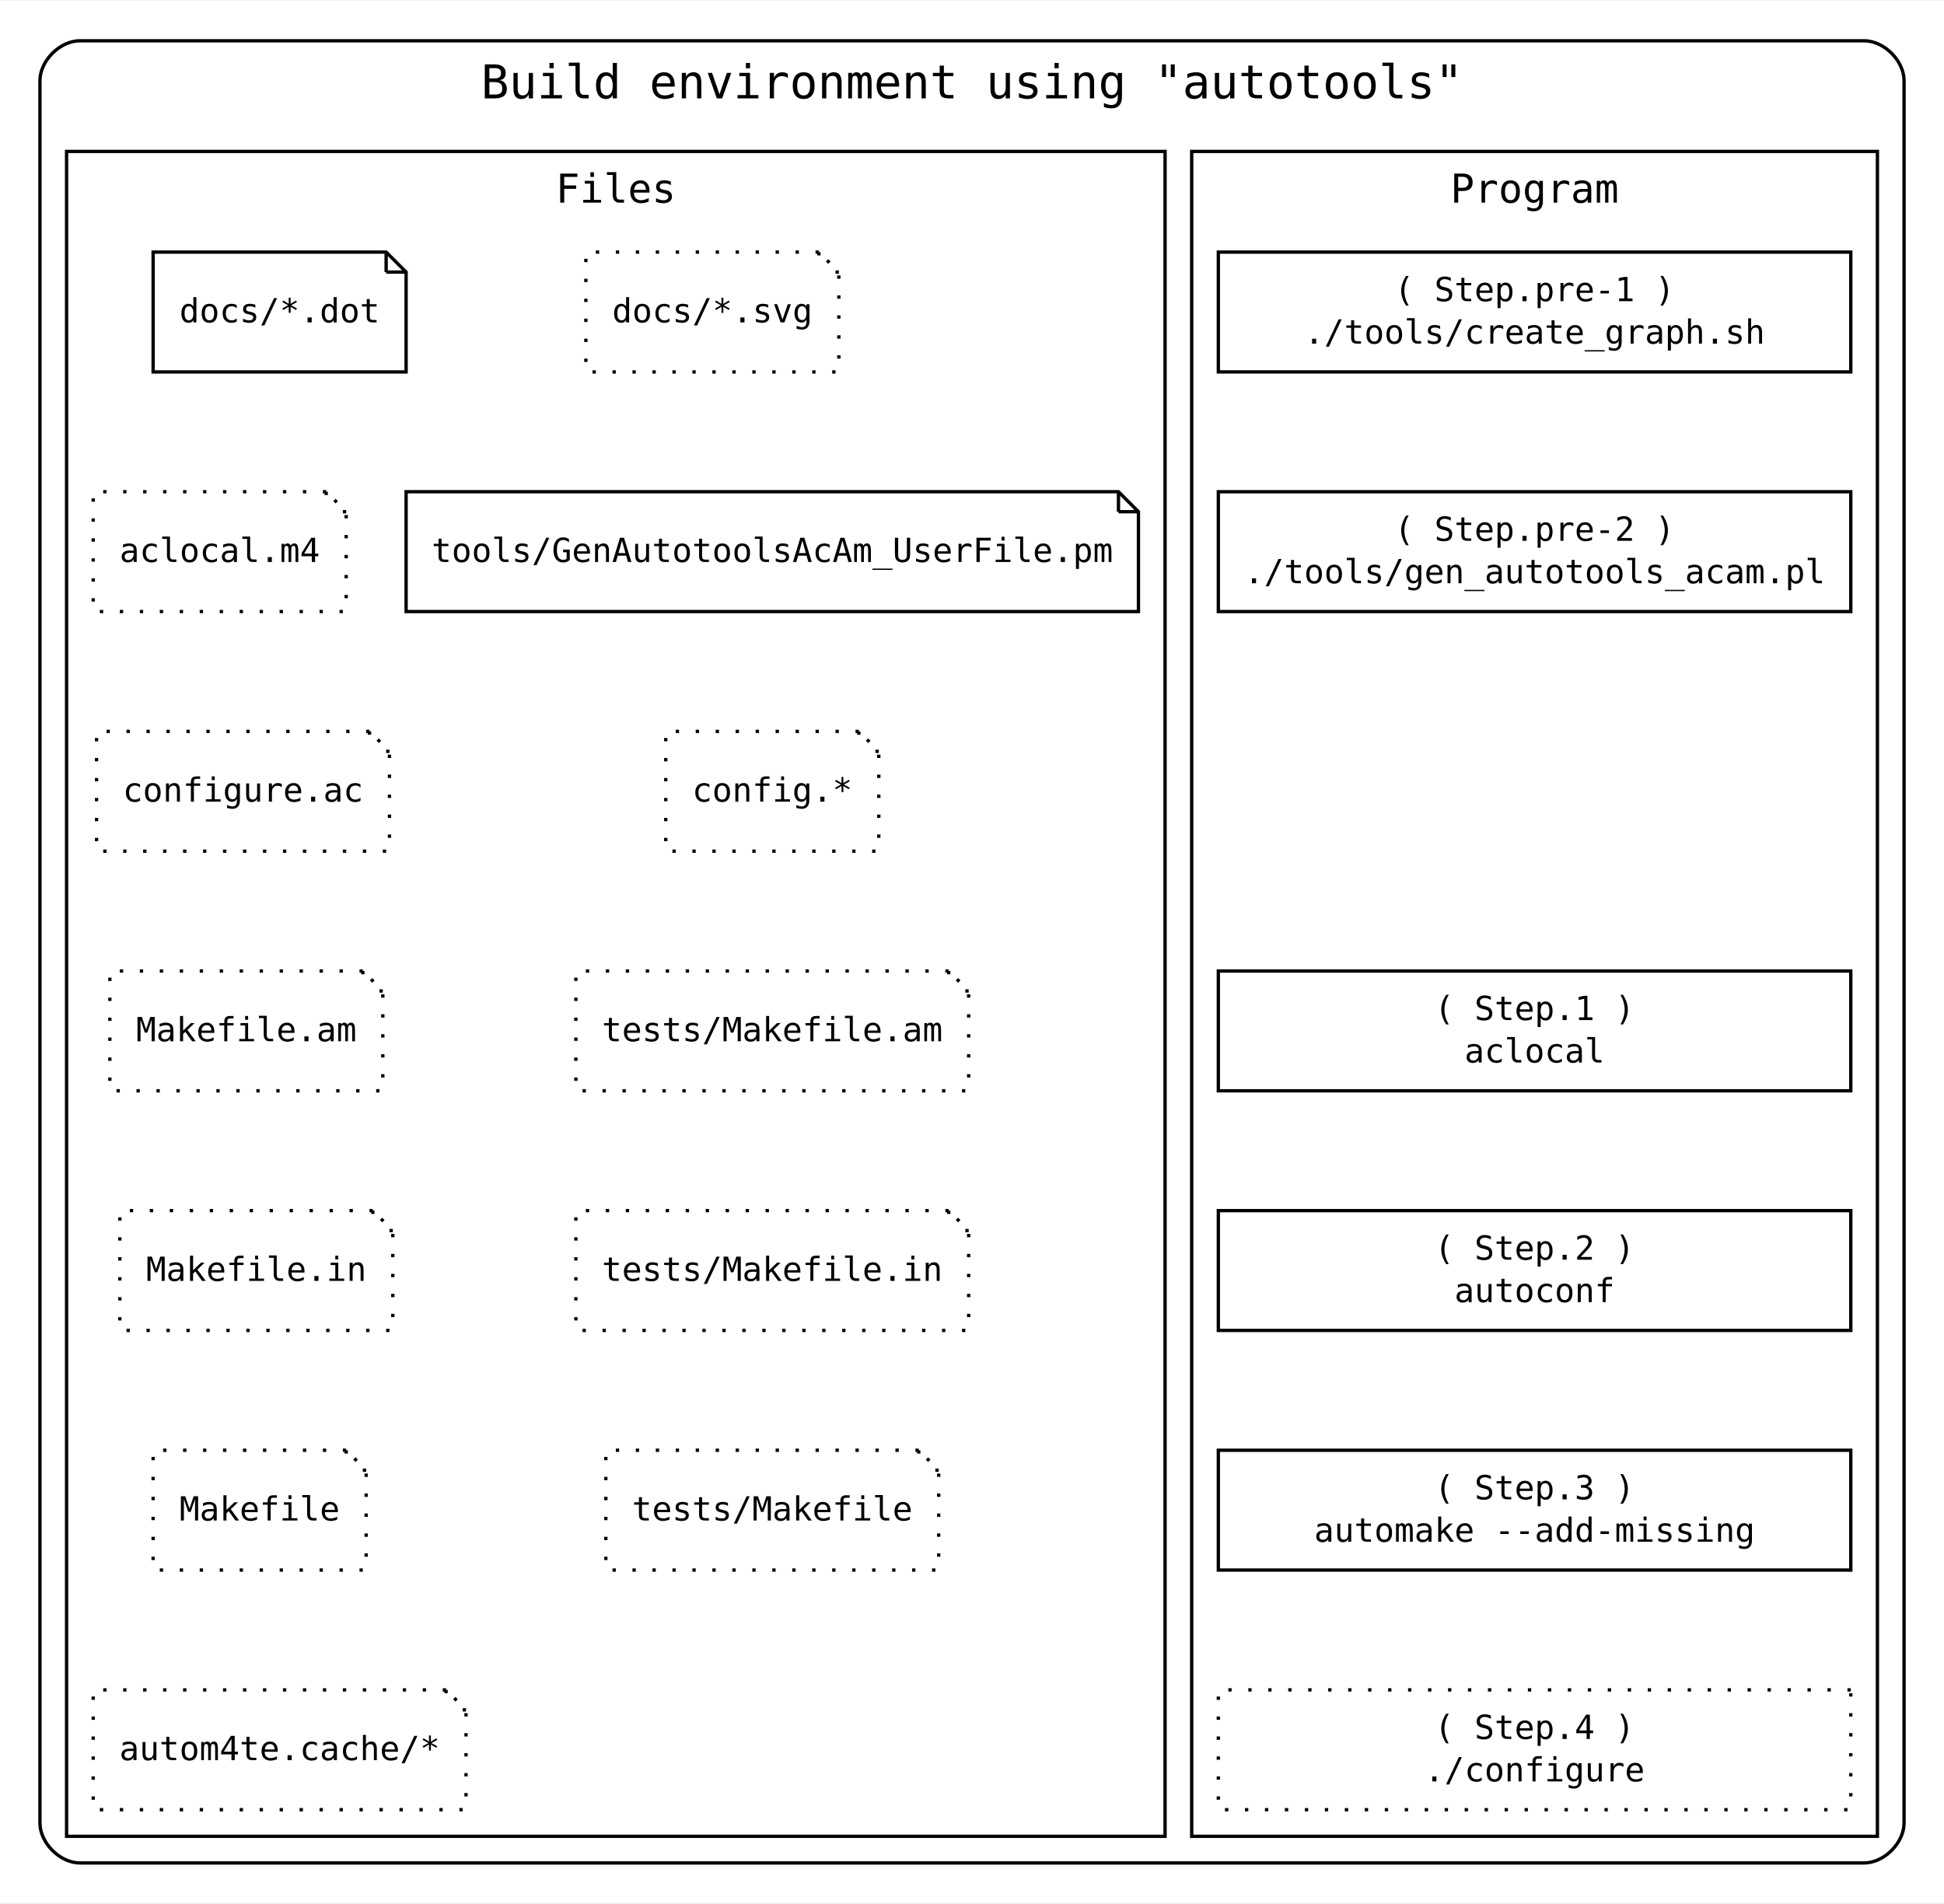
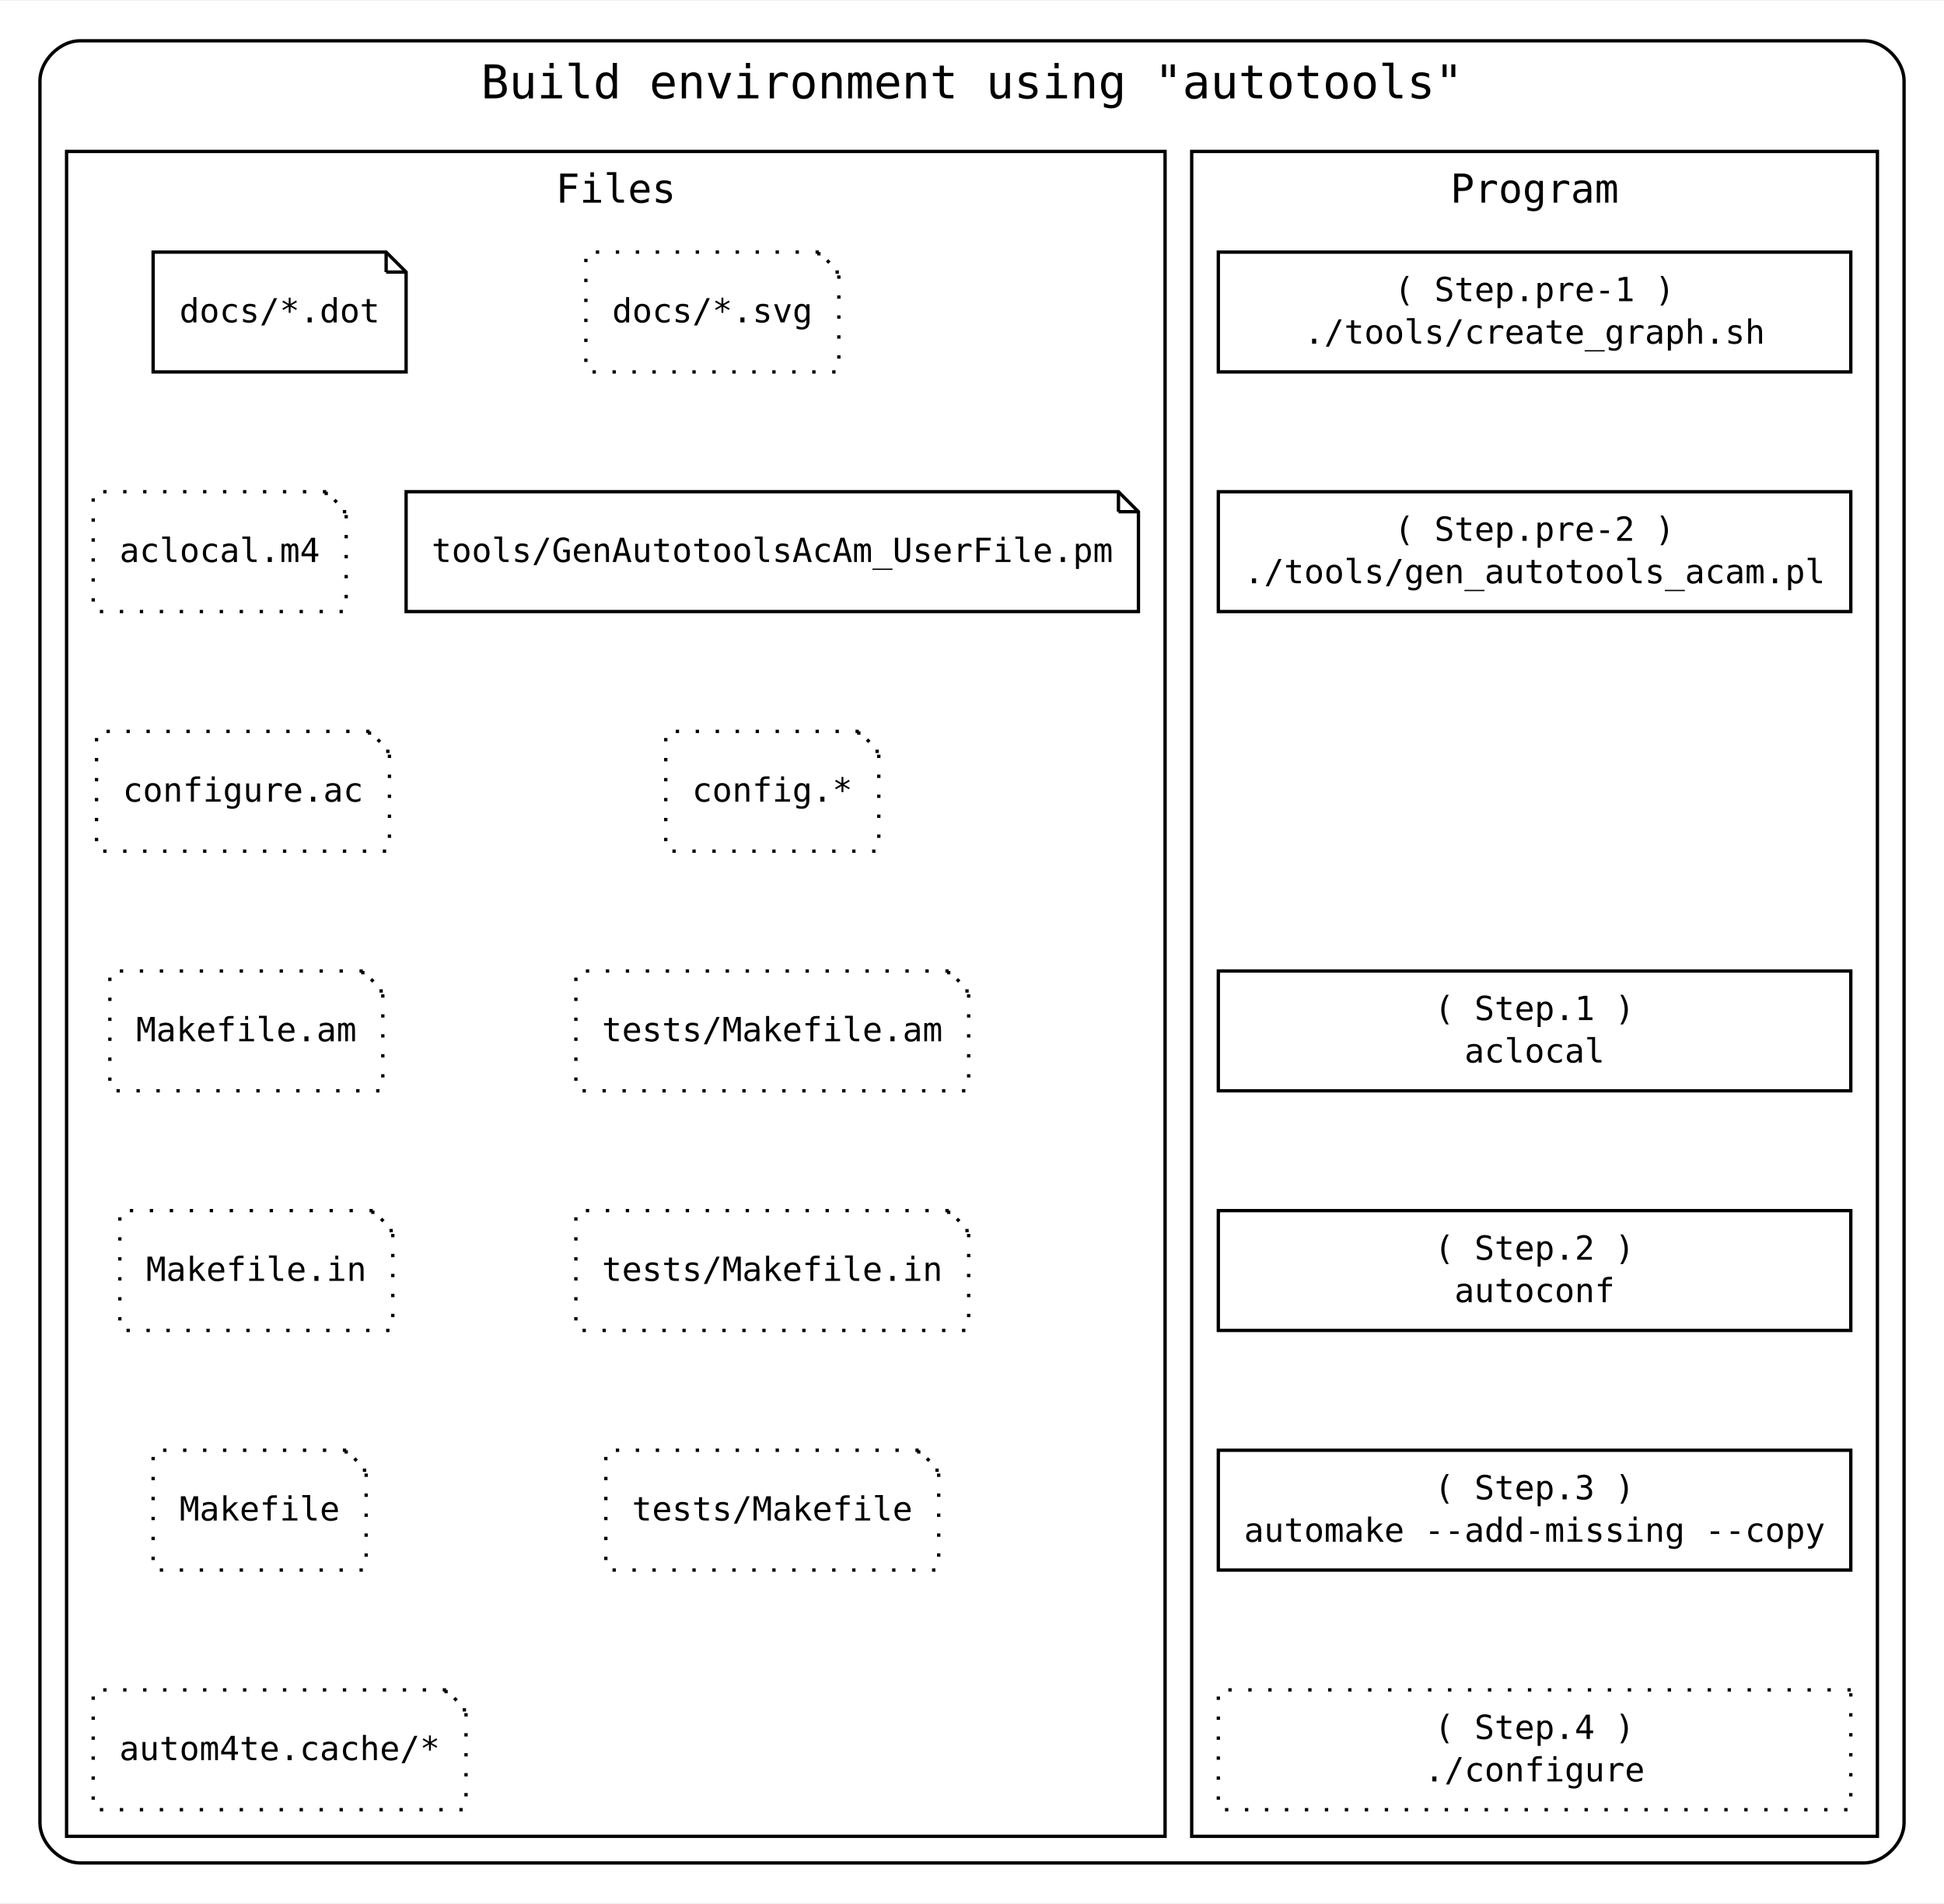
<svg xmlns="http://www.w3.org/2000/svg" width="584pt" height="572pt" viewBox="0.00 0.00 584.00 571.50">
  <g id="graph0" class="graph" transform="scale(1 1) rotate(0) translate(4 567.5)">
    <polygon fill="white" stroke="none" points="-4,4 -4,-567.5 580,-567.5 580,4 -4,4" />
    <g id="clust1" class="cluster">
      <path fill="none" stroke="black" d="M20,-8C20,-8 556,-8 556,-8 562,-8 568,-14 568,-20 568,-20 568,-543.5 568,-543.5 568,-549.5 562,-555.5 556,-555.5 556,-555.5 20,-555.5 20,-555.5 14,-555.5 8,-549.5 8,-543.5 8,-543.5 8,-20 8,-20 8,-14 14,-8 20,-8" />
      <text text-anchor="middle" x="288" y="-538.2" font-family="monospace" font-size="14.00">Build environment using "autotools"</text>
    </g>
    <g id="clust2" class="cluster">
      <polygon fill="none" stroke="black" points="354,-16 354,-522.25 560,-522.25 560,-16 354,-16" />
      <text text-anchor="middle" x="457" y="-506.85" font-family="monospace" font-size="12.00">Program</text>
    </g>
    <g id="clust4" class="cluster">
      <polygon fill="none" stroke="black" points="16,-16 16,-522.25 346,-522.25 346,-16 16,-16" />
      <text text-anchor="middle" x="181" y="-506.85" font-family="monospace" font-size="12.00">Files</text>
    </g>
    <g id="node1" class="node">
      <polygon fill="none" stroke="black" points="552,-492 362,-492 362,-456 552,-456 552,-492" />
      <text text-anchor="middle" x="457" y="-477.25" font-family="monospace" font-size="10.00">( Step.pre-1 )</text>
      <text text-anchor="middle" x="457" y="-464.5" font-family="monospace" font-size="10.00">./tools/create_graph.sh      </text>
    </g>
    <g id="node2" class="node">
      <polygon fill="none" stroke="black" points="552,-420 362,-420 362,-384 552,-384 552,-420" />
      <text text-anchor="middle" x="457" y="-405.25" font-family="monospace" font-size="10.00">( Step.pre-2 )</text>
      <text text-anchor="middle" x="457" y="-392.5" font-family="monospace" font-size="10.00">./tools/gen_autotools_acam.pl</text>
    </g>
    <g id="node4" class="node">
      <polygon fill="none" stroke="black" points="552,-276 362,-276 362,-240 552,-240 552,-276" />
      <text text-anchor="middle" x="457" y="-261.25" font-family="monospace" font-size="10.00">( Step.1 )</text>
      <text text-anchor="middle" x="457" y="-248.5" font-family="monospace" font-size="10.00">aclocal                      </text>
    </g>
    <g id="node5" class="node">
      <polygon fill="none" stroke="black" points="552,-204 362,-204 362,-168 552,-168 552,-204" />
      <text text-anchor="middle" x="457" y="-189.25" font-family="monospace" font-size="10.00">( Step.2 )</text>
      <text text-anchor="middle" x="457" y="-176.5" font-family="monospace" font-size="10.00">autoconf                     </text>
    </g>
    <g id="node6" class="node">
      <polygon fill="none" stroke="black" points="552,-132 362,-132 362,-96 552,-96 552,-132" />
      <text text-anchor="middle" x="457" y="-117.25" font-family="monospace" font-size="10.00">( Step.3 )</text>
-       <text text-anchor="middle" x="457" y="-104.5" font-family="monospace" font-size="10.00">automake --add-missing       </text>
+       <text text-anchor="middle" x="457" y="-104.5" font-family="monospace" font-size="10.00">automake --add-missing --copy</text>
    </g>
    <g id="node7" class="node">
      <polygon fill="none" stroke="black" stroke-dasharray="1,5" points="552,-60 362,-60 362,-24 552,-24 552,-60" />
      <text text-anchor="middle" x="457" y="-45.25" font-family="monospace" font-size="10.00">( Step.4 )</text>
      <text text-anchor="middle" x="457" y="-32.5" font-family="monospace" font-size="10.00">./configure                  </text>
    </g>
    <g id="node8" class="node">
      <polygon fill="none" stroke="black" points="112,-492 42,-492 42,-456 118,-456 118,-486 112,-492" />
      <polyline fill="none" stroke="black" points="112,-492 112,-486" />
      <polyline fill="none" stroke="black" points="118,-486 112,-486" />
      <text text-anchor="middle" x="80" y="-470.88" font-family="monospace" font-size="10.00">docs/*.dot</text>
    </g>
    <g id="node9" class="node">
      <polygon fill="none" stroke="black" stroke-dasharray="1,5" points="94,-420 24,-420 24,-384 100,-384 100,-414 94,-420" />
      <polyline fill="none" stroke="black" stroke-dasharray="1,5" points="94,-420 94,-414" />
      <polyline fill="none" stroke="black" stroke-dasharray="1,5" points="100,-414 94,-414" />
      <text text-anchor="middle" x="62" y="-398.88" font-family="monospace" font-size="10.00">aclocal.m4</text>
    </g>
    <g id="node15" class="node">
      <polygon fill="none" stroke="black" stroke-dasharray="1,5" points="242,-492 172,-492 172,-456 248,-456 248,-486 242,-492" />
      <polyline fill="none" stroke="black" stroke-dasharray="1,5" points="242,-492 242,-486" />
      <polyline fill="none" stroke="black" stroke-dasharray="1,5" points="248,-486 242,-486" />
      <text text-anchor="middle" x="210" y="-470.88" font-family="monospace" font-size="10.00">docs/*.svg</text>
    </g>
    <g id="node10" class="node">
      <polygon fill="none" stroke="black" stroke-dasharray="1,5" points="107,-348 25,-348 25,-312 113,-312 113,-342 107,-348" />
      <polyline fill="none" stroke="black" stroke-dasharray="1,5" points="107,-348 107,-342" />
      <polyline fill="none" stroke="black" stroke-dasharray="1,5" points="113,-342 107,-342" />
      <text text-anchor="middle" x="69" y="-326.88" font-family="monospace" font-size="10.00">configure.ac</text>
    </g>
    <g id="node11" class="node">
      <polygon fill="none" stroke="black" stroke-dasharray="1,5" points="105,-276 29,-276 29,-240 111,-240 111,-270 105,-276" />
      <polyline fill="none" stroke="black" stroke-dasharray="1,5" points="105,-276 105,-270" />
      <polyline fill="none" stroke="black" stroke-dasharray="1,5" points="111,-270 105,-270" />
      <text text-anchor="middle" x="70" y="-254.88" font-family="monospace" font-size="10.00">Makefile.am</text>
    </g>
    <g id="node12" class="node">
      <polygon fill="none" stroke="black" stroke-dasharray="1,5" points="108,-204 32,-204 32,-168 114,-168 114,-198 108,-204" />
      <polyline fill="none" stroke="black" stroke-dasharray="1,5" points="108,-204 108,-198" />
      <polyline fill="none" stroke="black" stroke-dasharray="1,5" points="114,-198 108,-198" />
      <text text-anchor="middle" x="73" y="-182.88" font-family="monospace" font-size="10.00">Makefile.in</text>
    </g>
    <g id="node13" class="node">
      <polygon fill="none" stroke="black" stroke-dasharray="1,5" points="100,-132 42,-132 42,-96 106,-96 106,-126 100,-132" />
      <polyline fill="none" stroke="black" stroke-dasharray="1,5" points="100,-132 100,-126" />
      <polyline fill="none" stroke="black" stroke-dasharray="1,5" points="106,-126 100,-126" />
      <text text-anchor="middle" x="74" y="-110.88" font-family="monospace" font-size="10.00">Makefile</text>
    </g>
    <g id="node14" class="node">
      <polygon fill="none" stroke="black" stroke-dasharray="1,5" points="130,-60 24,-60 24,-24 136,-24 136,-54 130,-60" />
      <polyline fill="none" stroke="black" stroke-dasharray="1,5" points="130,-60 130,-54" />
      <polyline fill="none" stroke="black" stroke-dasharray="1,5" points="136,-54 130,-54" />
      <text text-anchor="middle" x="80" y="-38.88" font-family="monospace" font-size="10.00">autom4te.cache/*</text>
    </g>
    <g id="node16" class="node">
      <polygon fill="none" stroke="black" points="332,-420 118,-420 118,-384 338,-384 338,-414 332,-420" />
      <polyline fill="none" stroke="black" points="332,-420 332,-414" />
      <polyline fill="none" stroke="black" points="338,-414 332,-414" />
      <text text-anchor="middle" x="228" y="-398.88" font-family="monospace" font-size="10.00">tools/GenAutotoolsAcAm_UserFile.pm</text>
    </g>
    <g id="node17" class="node">
      <polygon fill="none" stroke="black" stroke-dasharray="1,5" points="254,-348 196,-348 196,-312 260,-312 260,-342 254,-348" />
      <polyline fill="none" stroke="black" stroke-dasharray="1,5" points="254,-348 254,-342" />
      <polyline fill="none" stroke="black" stroke-dasharray="1,5" points="260,-342 254,-342" />
      <text text-anchor="middle" x="228" y="-326.88" font-family="monospace" font-size="10.00">config.*</text>
    </g>
    <g id="node18" class="node">
      <polygon fill="none" stroke="black" stroke-dasharray="1,5" points="281,-276 169,-276 169,-240 287,-240 287,-270 281,-276" />
      <polyline fill="none" stroke="black" stroke-dasharray="1,5" points="281,-276 281,-270" />
      <polyline fill="none" stroke="black" stroke-dasharray="1,5" points="287,-270 281,-270" />
      <text text-anchor="middle" x="228" y="-254.88" font-family="monospace" font-size="10.00">tests/Makefile.am</text>
    </g>
    <g id="node19" class="node">
      <polygon fill="none" stroke="black" stroke-dasharray="1,5" points="281,-204 169,-204 169,-168 287,-168 287,-198 281,-204" />
      <polyline fill="none" stroke="black" stroke-dasharray="1,5" points="281,-204 281,-198" />
      <polyline fill="none" stroke="black" stroke-dasharray="1,5" points="287,-198 281,-198" />
      <text text-anchor="middle" x="228" y="-182.88" font-family="monospace" font-size="10.00">tests/Makefile.in</text>
    </g>
    <g id="node20" class="node">
      <polygon fill="none" stroke="black" stroke-dasharray="1,5" points="272,-132 178,-132 178,-96 278,-96 278,-126 272,-132" />
      <polyline fill="none" stroke="black" stroke-dasharray="1,5" points="272,-132 272,-126" />
      <polyline fill="none" stroke="black" stroke-dasharray="1,5" points="278,-126 272,-126" />
      <text text-anchor="middle" x="228" y="-110.88" font-family="monospace" font-size="10.00">tests/Makefile</text>
    </g>
  </g>
</svg>
